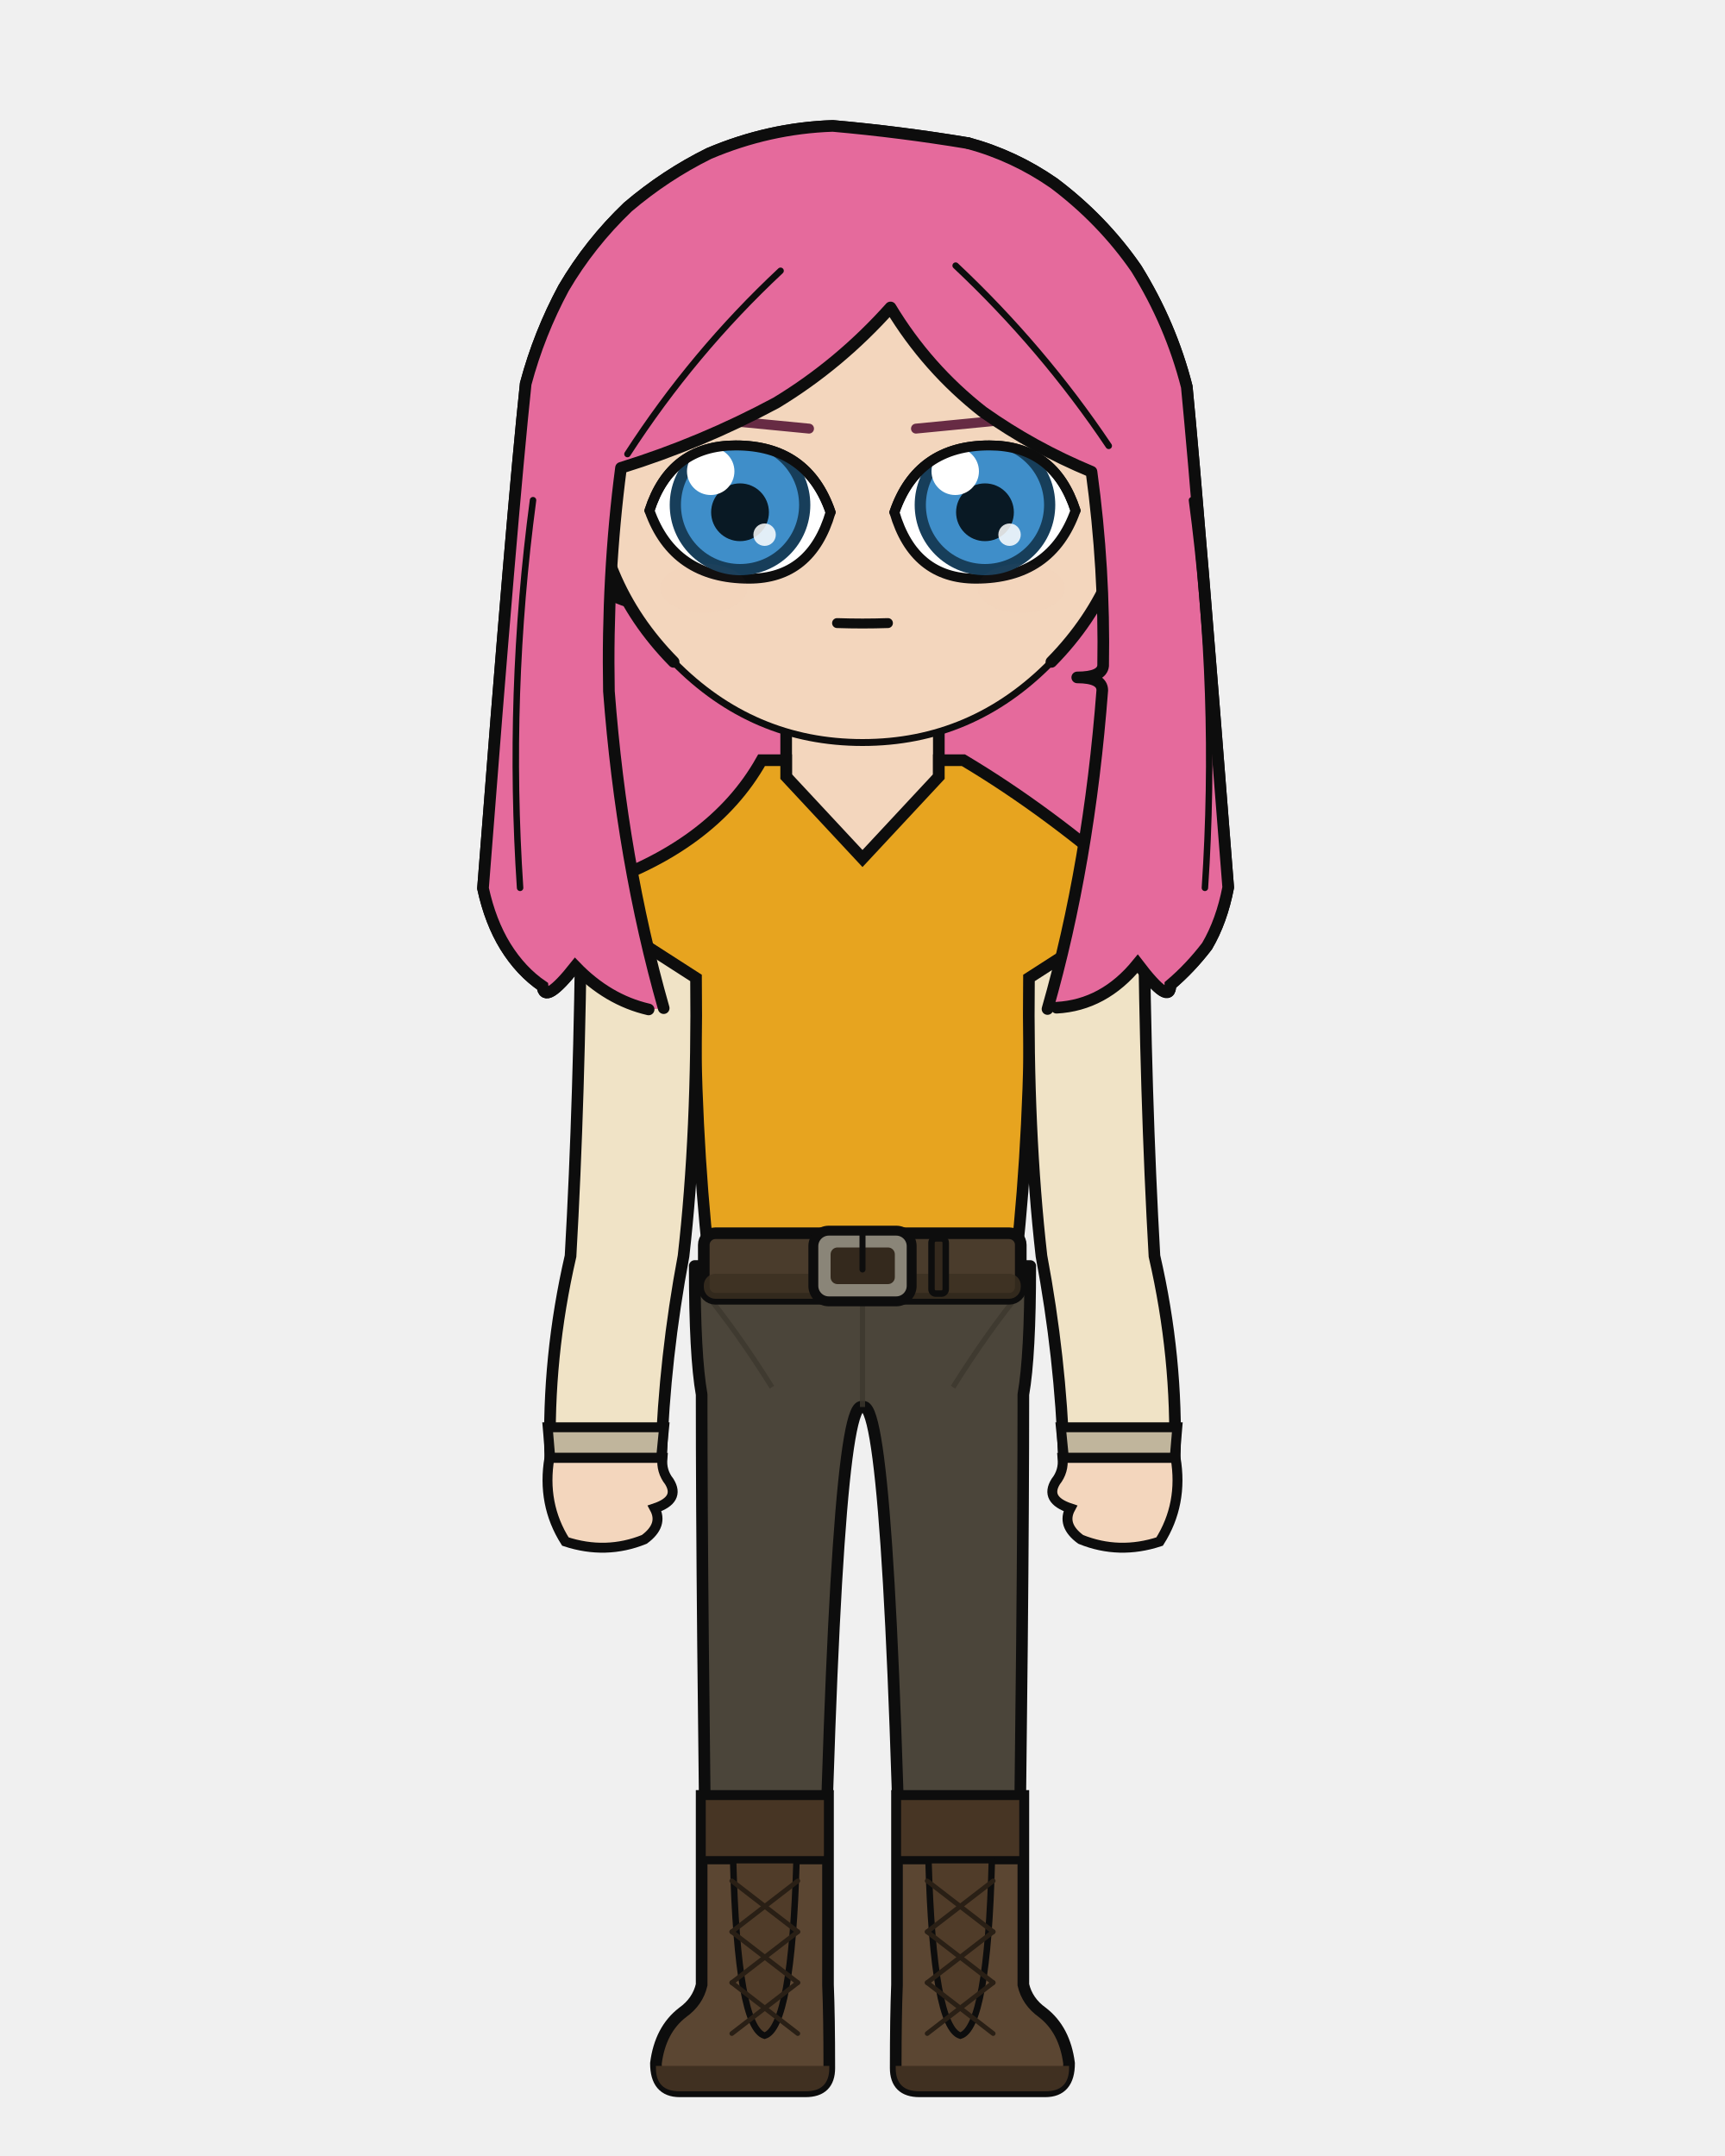
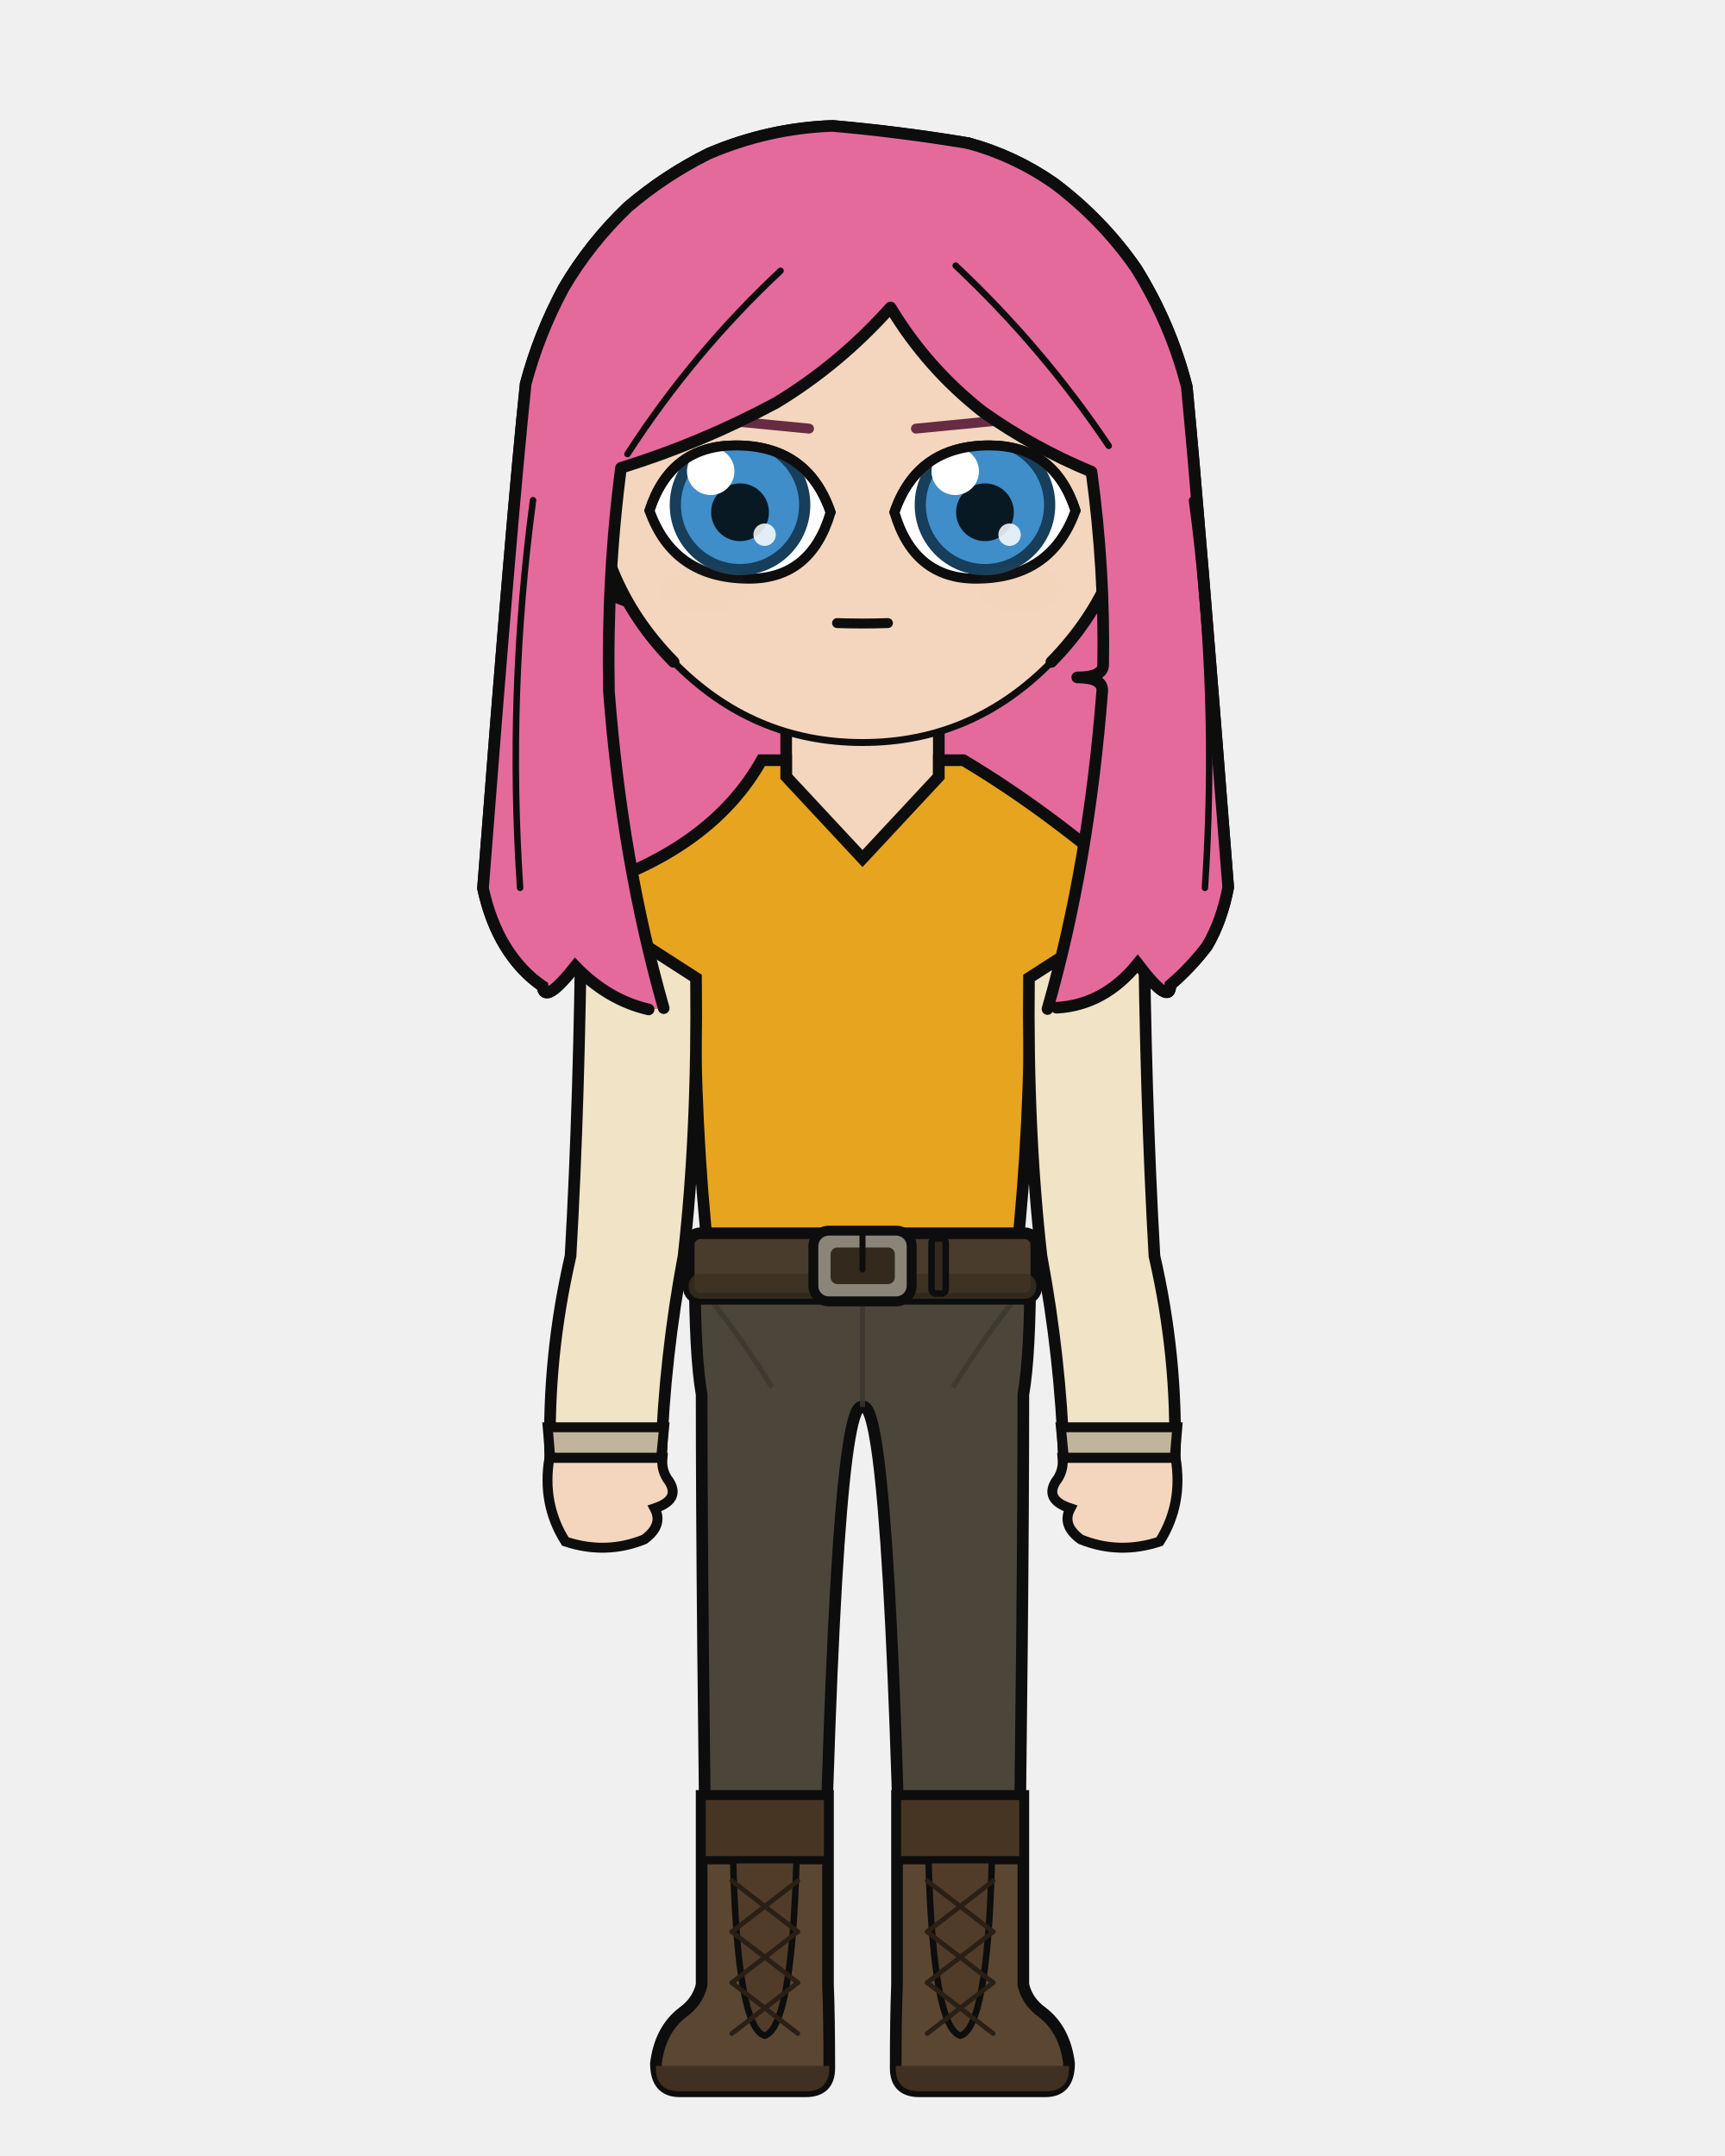
<svg xmlns="http://www.w3.org/2000/svg" width="400" height="500" viewBox="0 0 400 500">
  <defs>
    <clipPath id="hair-front">
      <path d="M 153.9 233.8 Q 144.2 199.7 141.2 160.3 Q 140.7 133.6 144.0 108.5 Q 162.7 102.7 180.0 93.4 Q 194.7 84.5 206.5 71.3 Q 215.0 85.4 227.9 95.5 Q 239.6 103.8 253.1 109.4 Q 256.2 132.0 255.8 154.4 Q 255.5 157.1 249.8 157.1 Q 255.6 157.1 255.6 160.1 Q 252.5 200.5 242.9 234.0 Q 243.9 233.8 245.0 233.7 Q 256.0 233.1 263.8 223.5 Q 271.4 233.5 271.4 228.4 Q 276.0 224.5 279.9 219.4 Q 283.3 213.6 284.8 205.8 Q 278.0 118.6 275.2 89.7 Q 271.5 75.2 263.5 62.3 Q 255.7 51.0 244.4 42.5 Q 235.2 36.1 224.5 33.2 Q 208.9 30.6 193.1 29.2 Q 178.3 29.7 164.4 35.6 Q 154.3 40.6 145.6 48.0 Q 136.8 56.4 130.7 66.8 Q 125.0 77.4 121.9 89.0 Q 118.7 119.2 112.0 206.0 Q 113.7 213.8 117.2 219.5 Q 120.8 225.3 125.8 228.7 Q 126.2 233.2 133.4 224.1 Q 140.9 231.9 150.4 234.1 Q 152.2 234.0 153.9 233.8 Z" />
    </clipPath>
  </defs>
  <path d="M 150.4 234.1 Q 140.9 231.9 133.4 224.1 Q 126.2 233.2 125.8 228.7 Q 120.8 225.3 117.2 219.5 Q 113.7 213.8 112.0 206.0 Q 118.7 119.2 121.9 89.0 Q 125.0 77.4 130.7 66.8 Q 136.8 56.4 145.6 48.0 Q 154.3 40.6 164.4 35.6 Q 178.3 29.7 193.1 29.2 Q 208.9 30.6 224.5 33.2 Q 235.2 36.1 244.4 42.5 Q 255.7 51.0 263.5 62.3 Q 271.5 75.2 275.2 89.7 Q 278.0 118.6 284.8 205.8 Q 283.3 213.6 279.9 219.4 Q 276.0 224.5 271.4 228.4 Q 271.4 233.5 263.8 223.5 Q 256.0 233.1 245.0 233.7 Q 197.7 244.2 150.4 234.1 Z" fill="#e56a9c" />
  <path d="M 150.4 234.1 Q 140.9 231.9 133.4 224.1 Q 126.2 233.2 125.8 228.7 Q 120.8 225.3 117.2 219.5 Q 113.7 213.8 112.0 206.0 Q 118.7 119.2 121.9 89.0 Q 125.0 77.4 130.7 66.8 Q 136.8 56.4 145.6 48.0 Q 154.3 40.6 164.4 35.6 Q 178.3 29.7 193.1 29.2 Q 208.9 30.6 224.5 33.2 Q 235.2 36.1 244.4 42.5 Q 255.7 51.0 263.5 62.3 Q 271.5 75.2 275.2 89.7 Q 278.0 118.6 284.8 205.8 Q 283.3 213.6 279.9 219.4 Q 276.0 224.5 271.4 228.4 Q 271.4 233.5 263.8 223.5 Q 256.0 233.1 245.0 233.7 Q 197.7 244.2 150.4 234.1 Z" fill="none" stroke="#0d0d0d" stroke-width="2.7" stroke-linecap="round" stroke-linejoin="round" />
  <rect x="182.3" y="162.3" width="35.5" height="37.3" rx="12.4" fill="#f3d6bd" />
  <line x1="182.3" y1="162.3" x2="182.3" y2="199.6" stroke="#0d0d0d" stroke-width="2.7" />
  <line x1="217.7" y1="162.3" x2="217.7" y2="199.6" stroke="#0d0d0d" stroke-width="2.7" />
  <path d="M 161.1 293.6 L 238.9 293.6 Q 238.9 314.4 237.3 323.4 Q 237.3 371.3 236.0 460.3 L 209.3 460.3 Q 206.4 323.4 200.0 326.3 Q 193.6 323.4 190.7 460.3 L 164.0 460.3 Q 162.7 371.3 162.7 323.4 Q 161.1 314.4 161.1 293.6 Z" fill="#4b453a" stroke="#0d0d0d" stroke-width="2.7" stroke-linejoin="round" />
  <line x1="200.0" y1="297.5" x2="200.0" y2="326.3" stroke="#3c372d" stroke-width="1.2" opacity="0.8" />
  <path d="M 162.7 298.8 Q 170.8 308.6 179.0 321.7" fill="none" stroke="#3c372d" stroke-width="1.2" opacity="0.8" />
  <path d="M 237.3 298.8 Q 229.2 308.6 221.0 321.7" fill="none" stroke="#3c372d" stroke-width="1.2" opacity="0.8" />
  <path d="M 192.0 416.5 L 192.0 460.3 Q 192.3 467.7 192.3 479.6 Q 192.3 485.0 186.8 485.0 L 157.6 485.0 Q 152.1 485.0 152.1 478.5 Q 153.1 470.7 158.3 466.7 Q 161.8 464.2 162.7 460.3 L 162.7 416.5 Z" fill="#5b4632" stroke="#0d0d0d" stroke-width="2.7" />
  <path d="M 192.3 479.1 L 152.1 479.1 L 152.1 479.6 Q 152.1 485.0 157.6 485.0 L 186.8 485.0 Q 192.3 485.0 192.3 479.6 Z" fill="#403021" />
  <rect x="162.7" y="416.5" width="29.3" height="14.9" fill="#473524" stroke="#0d0d0d" stroke-width="1.9" />
  <path d="M 170.0 431.4 L 184.7 431.4 Q 183.6 470.2 177.3 472.1 Q 171.0 470.2 170.0 431.4 Z" fill="#503c29" stroke="#0d0d0d" stroke-width="1.5" />
  <line x1="185.0" y1="436.2" x2="169.7" y2="448.0" stroke="#291f15" stroke-width="1.1" stroke-linecap="round" />
  <line x1="169.7" y1="436.2" x2="185.0" y2="448.0" stroke="#291f15" stroke-width="1.1" stroke-linecap="round" />
  <line x1="185.0" y1="448.0" x2="169.7" y2="459.8" stroke="#291f15" stroke-width="1.1" stroke-linecap="round" />
  <line x1="169.7" y1="448.0" x2="185.0" y2="459.8" stroke="#291f15" stroke-width="1.1" stroke-linecap="round" />
  <line x1="185.0" y1="459.8" x2="169.7" y2="471.6" stroke="#291f15" stroke-width="1.1" stroke-linecap="round" />
  <line x1="169.7" y1="459.8" x2="185.0" y2="471.6" stroke="#291f15" stroke-width="1.1" stroke-linecap="round" />
  <path d="M 208.0 416.5 L 208.0 460.3 Q 207.7 467.7 207.7 479.6 Q 207.7 485.0 213.2 485.0 L 242.4 485.0 Q 247.9 485.0 247.9 478.5 Q 246.9 470.7 241.7 466.7 Q 238.2 464.2 237.3 460.3 L 237.3 416.5 Z" fill="#5b4632" stroke="#0d0d0d" stroke-width="2.7" />
  <path d="M 207.7 479.1 L 247.9 479.1 L 247.9 479.6 Q 247.9 485.0 242.4 485.0 L 213.2 485.0 Q 207.7 485.0 207.7 479.6 Z" fill="#403021" />
  <rect x="208.0" y="416.5" width="29.3" height="14.9" fill="#473524" stroke="#0d0d0d" stroke-width="1.9" />
  <path d="M 215.3 431.4 L 230.0 431.4 Q 229.0 470.2 222.7 472.1 Q 216.4 470.2 215.3 431.4 Z" fill="#503c29" stroke="#0d0d0d" stroke-width="1.5" />
  <line x1="230.3" y1="436.2" x2="215.0" y2="448.0" stroke="#291f15" stroke-width="1.1" stroke-linecap="round" />
  <line x1="215.0" y1="436.2" x2="230.3" y2="448.0" stroke="#291f15" stroke-width="1.1" stroke-linecap="round" />
  <line x1="230.3" y1="448.0" x2="215.0" y2="459.8" stroke="#291f15" stroke-width="1.1" stroke-linecap="round" />
  <line x1="215.0" y1="448.0" x2="230.3" y2="459.8" stroke="#291f15" stroke-width="1.1" stroke-linecap="round" />
  <line x1="230.3" y1="459.8" x2="215.0" y2="471.6" stroke="#291f15" stroke-width="1.1" stroke-linecap="round" />
  <line x1="215.0" y1="459.8" x2="230.3" y2="471.6" stroke="#291f15" stroke-width="1.1" stroke-linecap="round" />
  <path d="M 176.6 176.3 Q 165.2 196.6 136.7 205.8 Q 130.3 206.8 135.6 210.2 L 161.1 226.8 Q 161.1 262.3 164.3 291.3 Q 164.0 292.5 164.0 293.6 L 236.0 293.6 Q 236.0 292.5 235.7 291.3 Q 238.9 262.3 238.9 226.8 L 264.4 210.2 Q 269.7 206.8 263.3 205.8 Q 243.2 188.1 223.4 176.3 L 217.7 176.3 L 217.7 180.1 L 200.0 199.1 L 182.3 180.1 L 182.3 176.3 Z" fill="#e7a41f" stroke="#0d0d0d" stroke-width="2.7" />
-   <rect x="163.2" y="286.0" width="73.5" height="15.2" rx="2.7" fill="#4a3c2c" stroke="#0d0d0d" stroke-width="2.7" />
-   <rect x="163.2" y="295.4" width="73.5" height="5.8" rx="2.7" fill="#3b2f21" opacity="0.8" />
+   <rect x="159.7" y="286.0" width="80.6" height="15.2" rx="2.7" fill="#4a3c2c" stroke="#0d0d0d" stroke-width="2.7" />
+   <rect x="159.7" y="295.4" width="80.6" height="5.8" rx="2.7" fill="#3b2f21" opacity="0.8" />
  <rect x="188.6" y="285.4" width="22.8" height="16.4" rx="3.6" fill="#8a8578" stroke="#0d0d0d" stroke-width="2.3" />
  <rect x="192.6" y="289.3" width="14.9" height="8.5" rx="1.6" fill="#34291d" />
  <line x1="200.0" y1="285.4" x2="200.0" y2="294.4" stroke="#0d0d0d" stroke-width="1.4" stroke-linecap="round" />
  <rect x="216.0" y="287.2" width="3.3" height="12.8" rx="1.0" fill="#34291d" stroke="#0d0d0d" stroke-width="1.5" />
  <path d="M 161.4 226.8 L 134.8 209.7 Q 134.4 254.6 132.3 291.3 Q 126.9 314.7 127.6 338.1 L 153.3 338.1 Q 154.1 314.7 158.5 291.3 Q 161.8 262.3 161.4 226.8 Z" fill="#f0e3c6" stroke="#0d0d0d" stroke-width="2.7" />
  <path d="M 127.0 331.0 L 154.0 331.0 L 153.3 338.1 L 127.6 338.1 Z" fill="#c0b59c" stroke="#0d0d0d" stroke-width="2.3" />
  <path d="M 127.4 338.1 Q 125.6 348.8 131.1 357.5 Q 140.5 360.6 149.4 357.0 Q 153.9 353.7 151.8 349.8 Q 157.8 347.8 155.2 343.6 Q 153.3 341.2 153.6 338.1 Z" fill="#f3d6bd" stroke="#0d0d0d" stroke-width="2.3" />
  <path d="M 238.6 226.8 L 265.2 209.7 Q 265.6 254.6 267.7 291.3 Q 273.1 314.7 272.4 338.1 L 246.7 338.1 Q 245.9 314.7 241.5 291.3 Q 238.2 262.3 238.6 226.8 Z" fill="#f0e3c6" stroke="#0d0d0d" stroke-width="2.7" />
  <path d="M 246.0 331.0 L 273.0 331.0 L 272.4 338.1 L 246.7 338.1 Z" fill="#c0b59c" stroke="#0d0d0d" stroke-width="2.3" />
  <path d="M 272.6 338.1 Q 274.4 348.8 268.9 357.5 Q 259.5 360.6 250.6 357.0 Q 246.1 353.7 248.2 349.8 Q 242.2 347.8 244.8 343.6 Q 246.7 341.2 246.4 338.1 Z" fill="#f3d6bd" stroke="#0d0d0d" stroke-width="2.3" />
  <path d="M 137.4 110.4 Q 133.8 110.6 131.5 114.3 Q 129.5 118.3 130.8 124.9 Q 132.8 129.6 135.6 133.1 Q 141.1 138.4 145.8 139.5 Z" fill="#f3d6bd" />
  <path d="M 137.4 110.4 Q 133.8 110.6 131.5 114.3 Q 129.5 118.3 130.8 124.9 Q 132.8 129.6 135.6 133.1 Q 141.1 138.4 145.8 139.5" fill="none" stroke="#0d0d0d" stroke-width="2.7" stroke-linecap="round" />
  <path d="M 132.7 122.1 Q 132.0 118.9 132.5 117.8 Q 133.2 117.0 134.4 117.9 Q 135.8 120.2 137.3 122.8 Q 135.8 122.9 137.1 128.3 Q 139.0 131.7 140.3 131.7" fill="none" stroke="#0d0d0d" stroke-width="1.5" stroke-linecap="round" />
  <path d="M 262.6 110.4 Q 266.2 110.6 268.5 114.3 Q 270.5 118.3 269.2 124.9 Q 267.2 129.6 264.4 133.1 Q 258.9 138.4 254.2 139.5 Z" fill="#f3d6bd" />
  <path d="M 262.6 110.4 Q 266.2 110.6 268.5 114.3 Q 270.5 118.3 269.2 124.9 Q 267.2 129.6 264.4 133.1 Q 258.9 138.4 254.2 139.5" fill="none" stroke="#0d0d0d" stroke-width="2.7" stroke-linecap="round" />
  <path d="M 267.3 122.1 Q 268.0 118.9 267.5 117.8 Q 266.8 117.0 265.6 117.9 Q 264.2 120.2 262.7 122.8 Q 264.2 122.9 262.9 128.3 Q 261.0 131.7 259.7 131.7" fill="none" stroke="#0d0d0d" stroke-width="1.5" stroke-linecap="round" />
  <path d="M 200.0 45.1 Q 226.0 45.1 244.4 63.6 Q 262.8 82.2 262.6 108.5 Q 262.2 134.8 243.8 153.5 Q 225.5 172.2 200.0 172.2 Q 174.5 172.2 156.2 153.5 Q 137.8 134.8 137.4 108.5 Q 137.2 82.2 155.6 63.6 Q 174.0 45.1 200.0 45.1 Z" fill="#f3d6bd" />
  <path d="M 156.2 153.5 Q 137.8 134.8 137.4 108.5 Q 137.2 82.2 155.6 63.6 Q 174.0 45.1 200.0 45.1 Q 226.0 45.1 244.4 63.6 Q 262.8 82.2 262.6 108.5 Q 262.2 134.8 243.8 153.5" fill="none" stroke="#0d0d0d" stroke-width="2.7" stroke-linecap="round" />
  <path d="M 243.8 153.5 Q 225.5 172.2 200.0 172.2 Q 174.5 172.2 156.2 153.5" fill="none" stroke="#0d0d0d" stroke-width="1.6" stroke-linecap="round" />
  <line x1="187.6" y1="99.4" x2="155.7" y2="96.3" stroke="#672b44" stroke-width="2.3" stroke-linecap="round" />
  <defs>
    <clipPath id="eye-l">
      <path d="M 192.6 118.8 Q 187.3 103.3 170.6 103.3 Q 155.5 103.3 150.6 118.4 Q 156.2 134.2 173.7 134.2 Q 188.1 134.2 192.6 118.8 Z" />
    </clipPath>
  </defs>
  <path d="M 192.6 118.8 Q 187.3 103.3 170.6 103.3 Q 155.5 103.3 150.6 118.4 Q 156.2 134.2 173.7 134.2 Q 188.1 134.2 192.6 118.8 Z" fill="white" stroke="#0d0d0d" stroke-width="2.3" />
  <g clip-path="url(#eye-l)">
    <circle cx="171.6" cy="117.1" r="16.3" fill="#173e5a" />
    <circle cx="171.6" cy="117.1" r="13.7" fill="#3f8ec9" />
    <circle cx="171.6" cy="118.8" r="6.7" fill="#091924" />
    <circle cx="164.8" cy="109.3" r="5.5" fill="white" />
    <circle cx="177.3" cy="124.0" r="2.6" fill="white" opacity="0.85" />
  </g>
  <path d="M 192.6 118.8 Q 187.3 103.3 170.6 103.3 Q 155.5 103.3 150.6 118.4" fill="none" stroke="#0d0d0d" stroke-width="2.3" stroke-linecap="round" />
  <line x1="212.4" y1="99.4" x2="244.3" y2="96.3" stroke="#672b44" stroke-width="2.3" stroke-linecap="round" />
  <defs>
    <clipPath id="eye-r">
      <path d="M 207.4 118.8 Q 212.7 103.3 229.4 103.3 Q 244.5 103.3 249.4 118.4 Q 243.8 134.2 226.3 134.2 Q 211.9 134.2 207.4 118.8 Z" />
    </clipPath>
  </defs>
  <path d="M 207.4 118.8 Q 212.7 103.3 229.4 103.3 Q 244.5 103.3 249.4 118.4 Q 243.8 134.2 226.3 134.2 Q 211.9 134.2 207.4 118.8 Z" fill="white" stroke="#0d0d0d" stroke-width="2.3" />
  <g clip-path="url(#eye-r)">
    <circle cx="228.4" cy="117.1" r="16.3" fill="#173e5a" />
    <circle cx="228.4" cy="117.1" r="13.7" fill="#3f8ec9" />
    <circle cx="228.4" cy="118.8" r="6.7" fill="#091924" />
    <circle cx="221.5" cy="109.3" r="5.5" fill="white" />
    <circle cx="234.1" cy="124.0" r="2.6" fill="white" opacity="0.85" />
  </g>
  <path d="M 207.4 118.8 Q 212.7 103.3 229.4 103.3 Q 244.5 103.3 249.4 118.4" fill="none" stroke="#0d0d0d" stroke-width="2.3" stroke-linecap="round" />
  <path d="M 194.1 144.5 Q 200.0 144.7 205.9 144.5" fill="none" stroke="#0d0d0d" stroke-width="2.3" stroke-linecap="round" />
  <ellipse cx="163.2" cy="136.4" rx="10.1" ry="5.7" fill="#e8879a" opacity="0.02" />
  <ellipse cx="236.8" cy="136.4" rx="10.1" ry="5.7" fill="#e8879a" opacity="0.02" />
  <path d="M 153.9 233.8 Q 144.2 199.7 141.2 160.3 Q 140.7 133.6 144.0 108.5 Q 162.7 102.7 180.0 93.4 Q 194.7 84.5 206.5 71.3 Q 215.0 85.4 227.9 95.5 Q 239.6 103.8 253.1 109.4 Q 256.2 132.0 255.8 154.4 Q 255.5 157.1 249.8 157.1 Q 255.6 157.1 255.6 160.1 Q 252.5 200.5 242.9 234.0 Q 243.9 233.8 245.0 233.7 Q 256.0 233.1 263.8 223.5 Q 271.4 233.5 271.4 228.4 Q 276.0 224.5 279.9 219.4 Q 283.3 213.6 284.8 205.8 Q 278.0 118.6 275.2 89.7 Q 271.5 75.2 263.5 62.3 Q 255.7 51.0 244.4 42.5 Q 235.2 36.1 224.5 33.2 Q 208.9 30.6 193.1 29.2 Q 178.3 29.7 164.4 35.6 Q 154.3 40.6 145.6 48.0 Q 136.8 56.4 130.7 66.8 Q 125.0 77.4 121.9 89.0 Q 118.7 119.2 112.0 206.0 Q 113.7 213.8 117.2 219.5 Q 120.8 225.3 125.8 228.7 Q 126.2 233.2 133.4 224.1 Q 140.9 231.9 150.4 234.1 Q 152.2 234.0 153.9 233.8 Z" fill="#e56a9c" />
  <path d="M 153.9 233.8 Q 144.2 199.7 141.2 160.3 Q 140.7 133.6 144.0 108.5 Q 162.7 102.7 180.0 93.4 Q 194.7 84.5 206.5 71.3 Q 215.0 85.4 227.9 95.5 Q 239.6 103.8 253.1 109.4 Q 256.2 132.0 255.8 154.4 Q 255.5 157.1 249.8 157.1 Q 255.6 157.1 255.6 160.1 Q 252.5 200.5 242.9 234.0" fill="none" stroke="#0d0d0d" stroke-width="2.7" stroke-linecap="round" stroke-linejoin="round" />
  <path d="M 245.0 233.7 Q 256.0 233.1 263.8 223.5 Q 271.4 233.5 271.4 228.4 Q 276.0 224.5 279.9 219.4 Q 283.3 213.6 284.8 205.8 Q 278.0 118.6 275.2 89.7 Q 271.5 75.2 263.5 62.3 Q 255.7 51.0 244.4 42.5 Q 235.2 36.1 224.5 33.2" fill="none" stroke="#0d0d0d" stroke-width="2.7" stroke-linecap="round" />
  <path d="M 150.4 234.1 Q 140.9 231.9 133.4 224.1 Q 126.2 233.2 125.8 228.7 Q 120.8 225.3 117.2 219.5 Q 113.7 213.8 112.0 206.0 Q 118.7 119.2 121.9 89.0 Q 125.0 77.4 130.7 66.8 Q 136.8 56.4 145.6 48.0 Q 154.3 40.6 164.4 35.6 Q 178.3 29.7 193.1 29.2 Q 208.9 30.6 224.5 33.2" fill="none" stroke="#0d0d0d" stroke-width="2.7" stroke-linecap="round" />
  <path d="M 181.0 62.8 Q 160.7 81.8 145.5 105.3" fill="none" stroke="#0d0d0d" stroke-width="1.5" stroke-linecap="round" clip-path="url(#hair-front)" />
  <path d="M 221.6 61.6 Q 241.8 80.6 257.1 103.4" fill="none" stroke="#0d0d0d" stroke-width="1.5" stroke-linecap="round" clip-path="url(#hair-front)" />
  <path d="M 123.6 116.0 Q 117.6 160.9 120.6 205.9" fill="none" stroke="#0d0d0d" stroke-width="1.5" stroke-linecap="round" clip-path="url(#hair-front)" />
  <path d="M 276.4 116.0 Q 282.4 160.9 279.4 205.9" fill="none" stroke="#0d0d0d" stroke-width="1.5" stroke-linecap="round" clip-path="url(#hair-front)" />
</svg>
